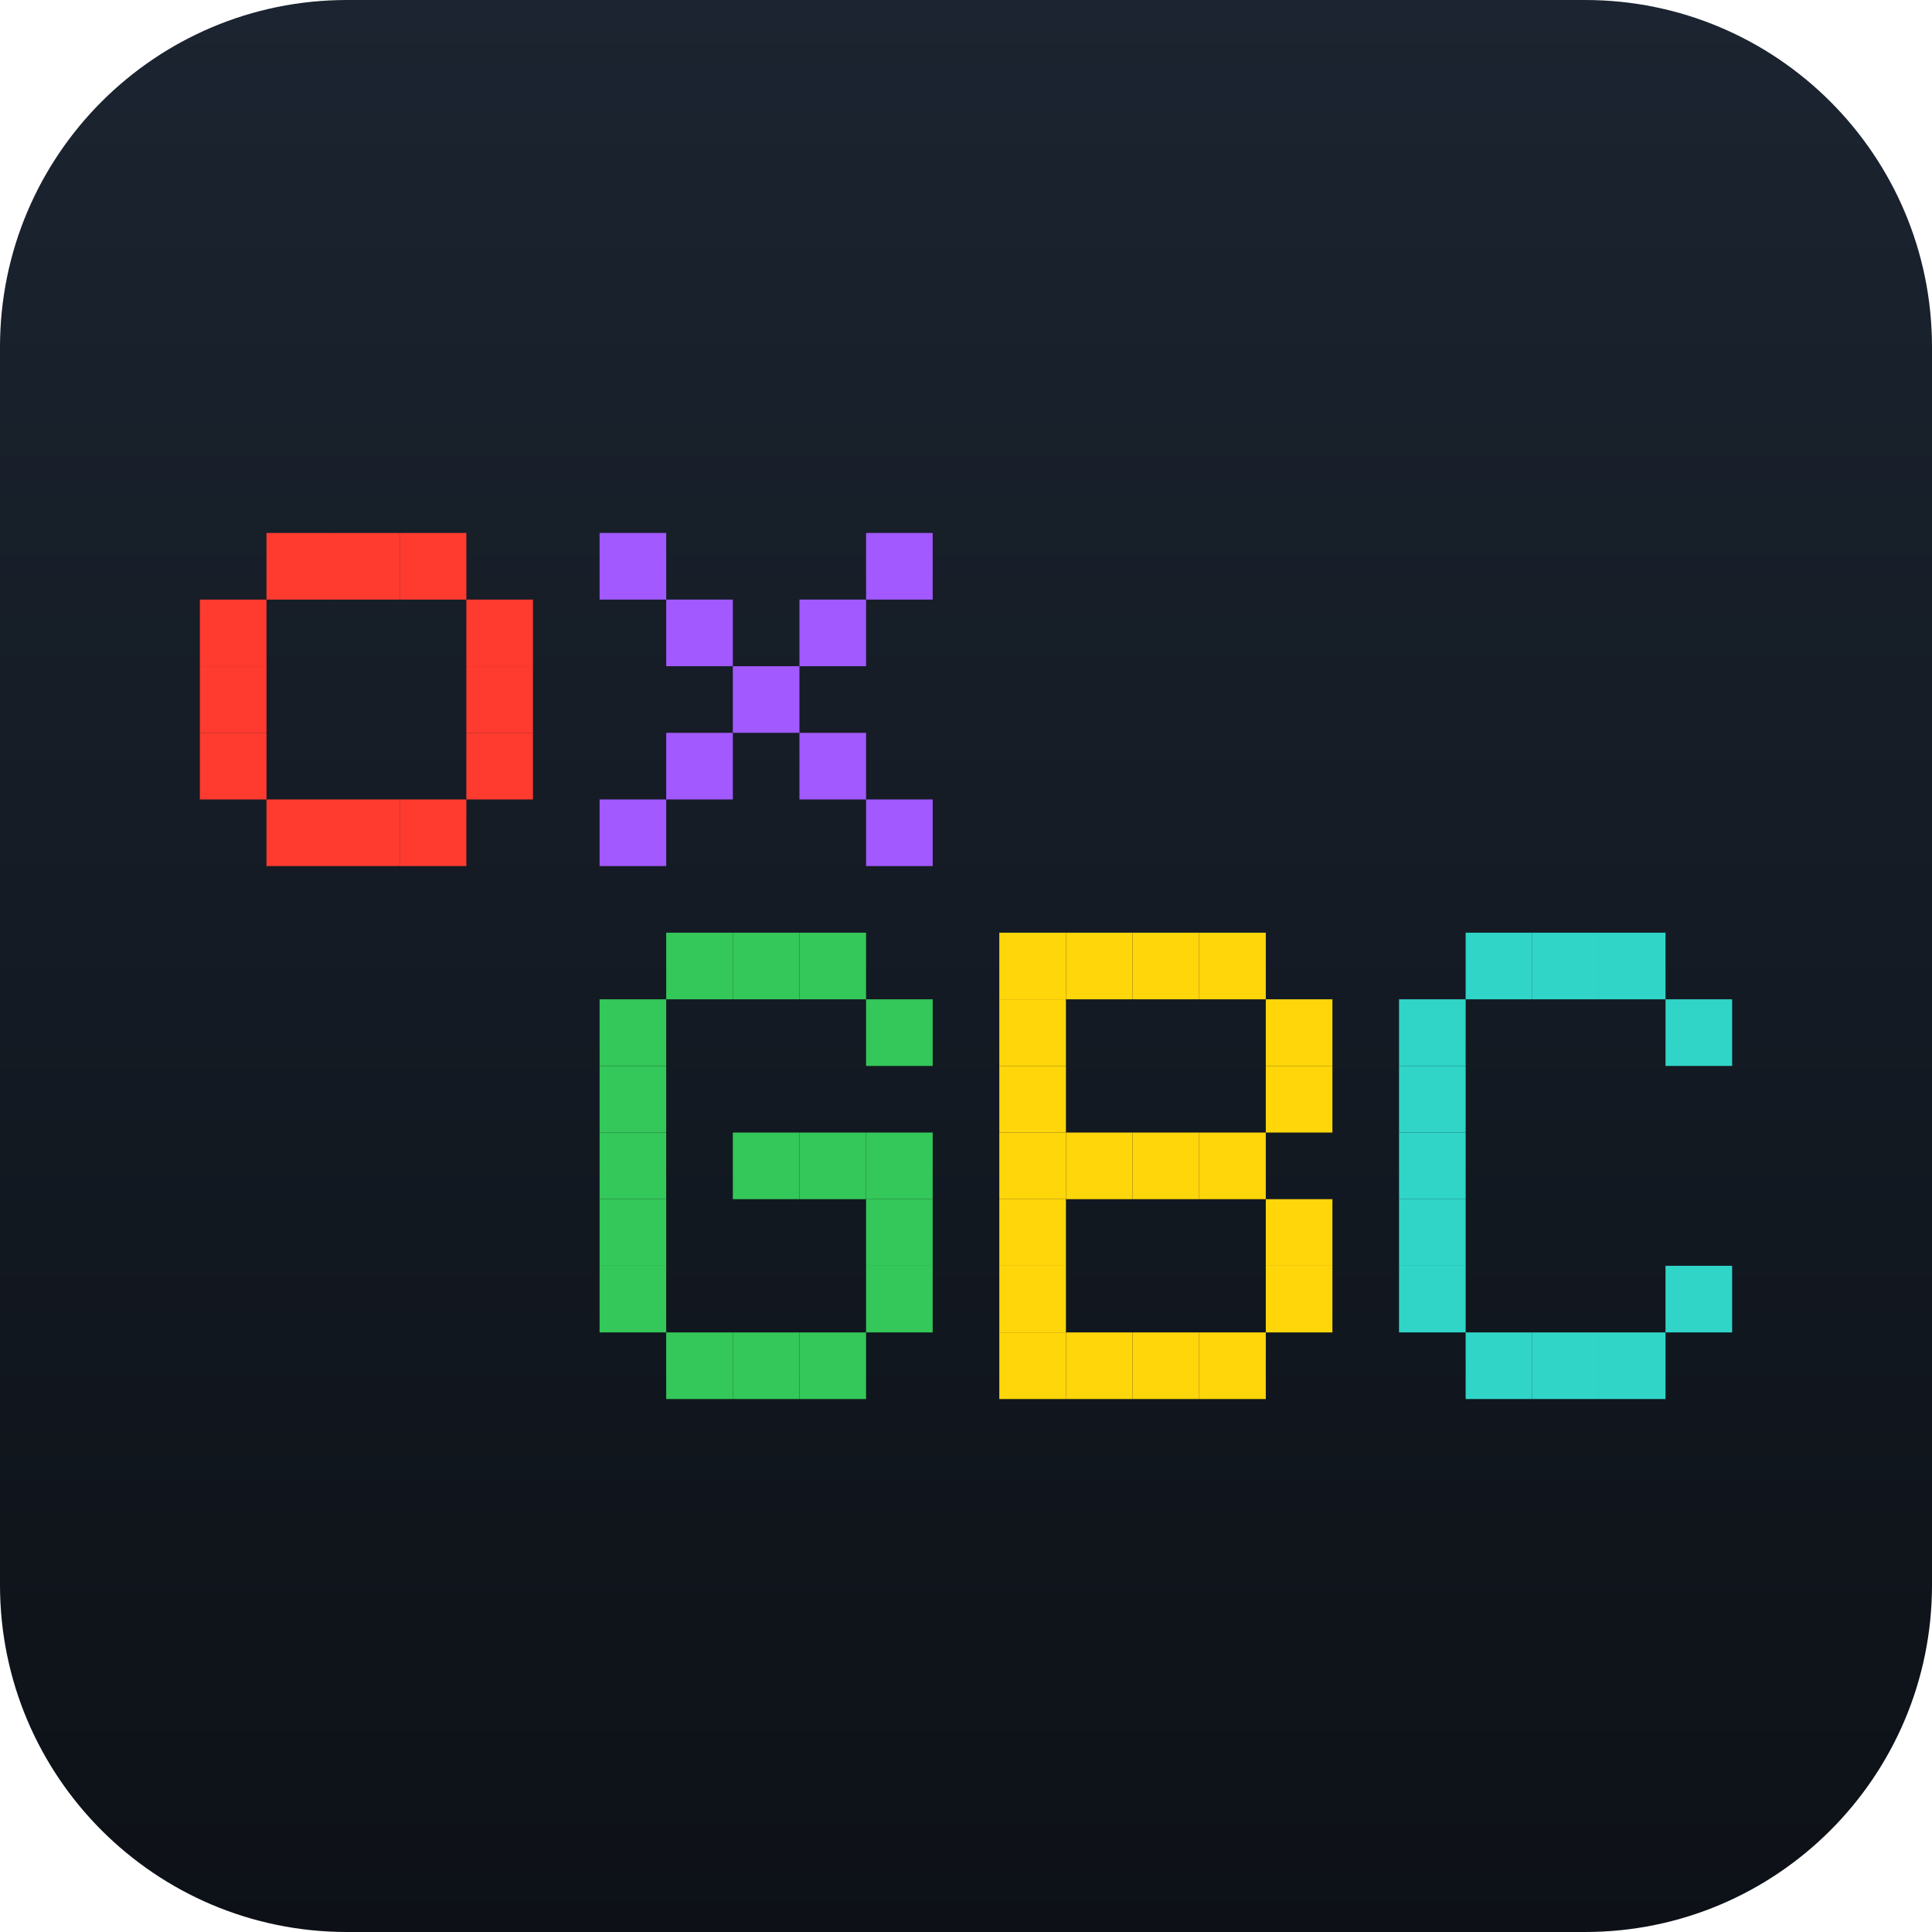
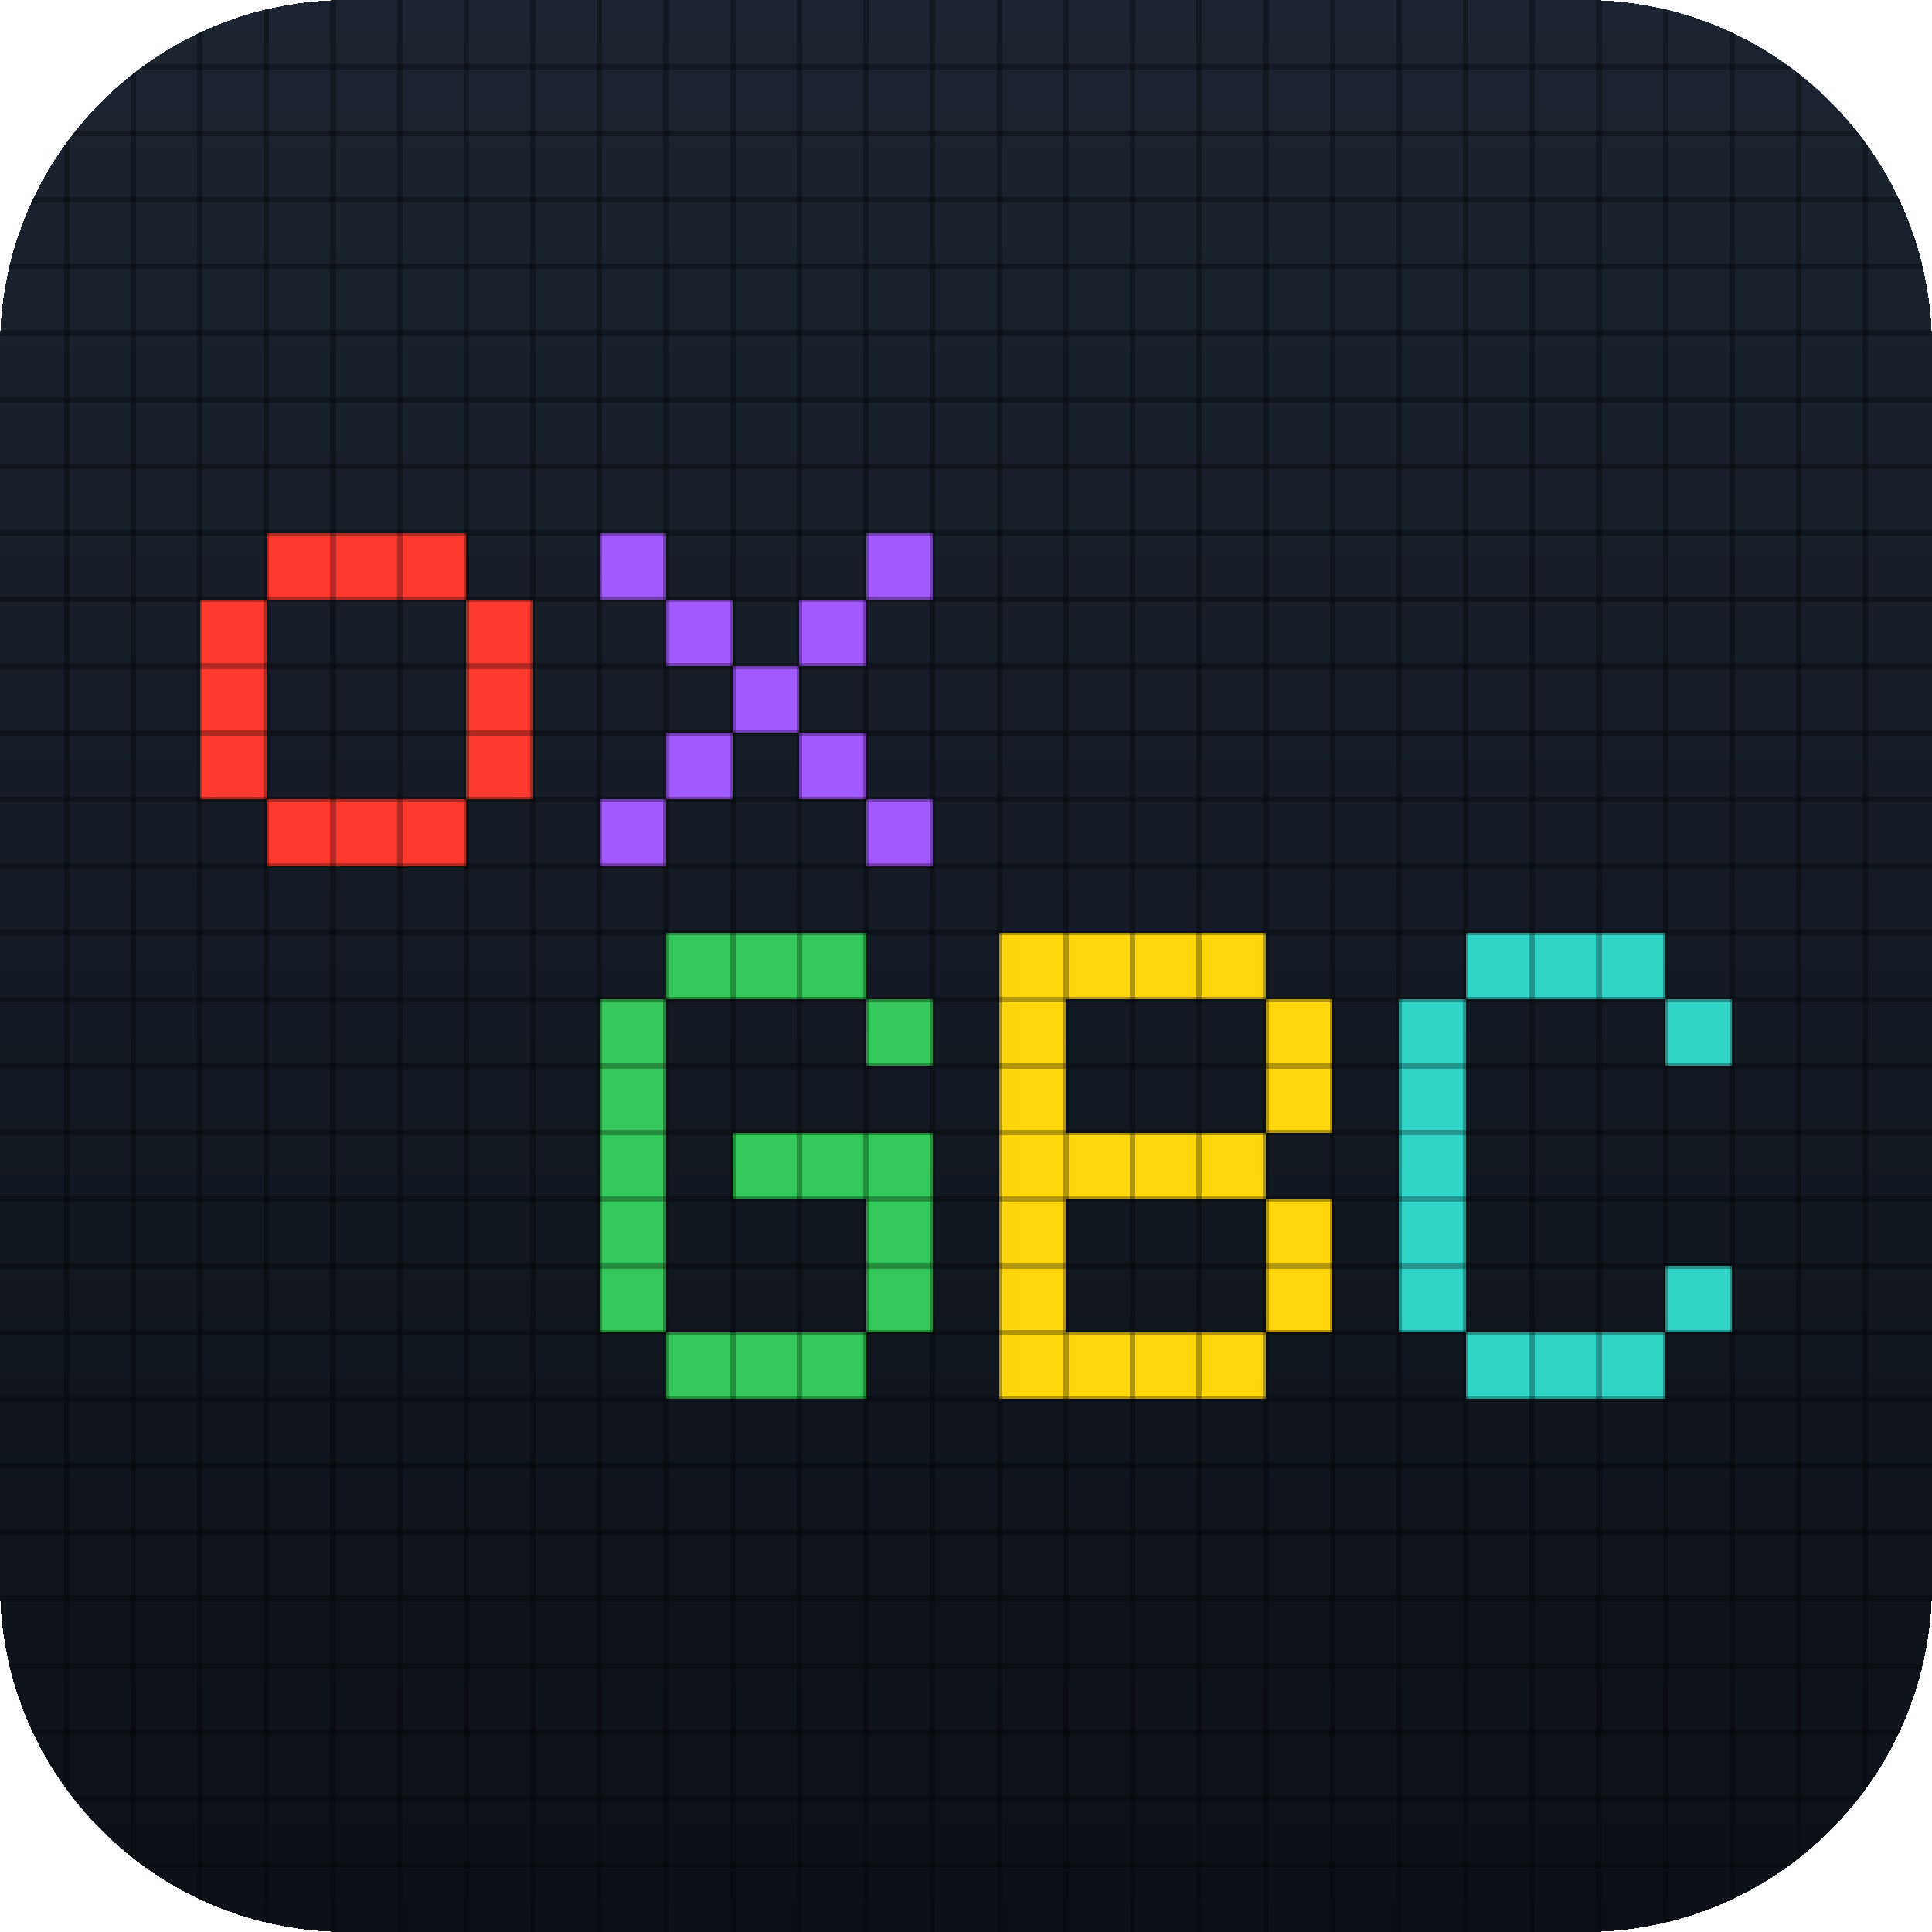
- <svg xmlns="http://www.w3.org/2000/svg" viewBox="0 0 696 696" width="696" height="696" role="img" aria-label="oxGBC">
+ <svg xmlns="http://www.w3.org/2000/svg" viewBox="0 0 696 696" width="696" height="696" shape-rendering="crispEdges" role="img" aria-label="oxGBC">
  <defs>
    <linearGradient id="bg" x1="0" y1="0" x2="0" y2="1">
      <stop offset="0" stop-color="#1b2430" />
      <stop offset="1" stop-color="#0d1117" />
    </linearGradient>
+     <clipPath id="screen">
+       <rect x="0" y="0" width="696" height="696" rx="125" />
+     </clipPath>
  </defs>
  <rect x="0" y="0" width="696" height="696" rx="125" fill="url(#bg)" />
  <rect x="96" y="192" width="24" height="24" fill="#ff3b30" />
  <rect x="120" y="192" width="24" height="24" fill="#ff3b30" />
  <rect x="144" y="192" width="24" height="24" fill="#ff3b30" />
  <rect x="72" y="216" width="24" height="24" fill="#ff3b30" />
  <rect x="168" y="216" width="24" height="24" fill="#ff3b30" />
  <rect x="72" y="240" width="24" height="24" fill="#ff3b30" />
  <rect x="168" y="240" width="24" height="24" fill="#ff3b30" />
  <rect x="72" y="264" width="24" height="24" fill="#ff3b30" />
  <rect x="168" y="264" width="24" height="24" fill="#ff3b30" />
  <rect x="96" y="288" width="24" height="24" fill="#ff3b30" />
  <rect x="120" y="288" width="24" height="24" fill="#ff3b30" />
  <rect x="144" y="288" width="24" height="24" fill="#ff3b30" />
  <rect x="216" y="192" width="24" height="24" fill="#a259ff" />
  <rect x="312" y="192" width="24" height="24" fill="#a259ff" />
  <rect x="240" y="216" width="24" height="24" fill="#a259ff" />
  <rect x="288" y="216" width="24" height="24" fill="#a259ff" />
  <rect x="264" y="240" width="24" height="24" fill="#a259ff" />
  <rect x="240" y="264" width="24" height="24" fill="#a259ff" />
  <rect x="288" y="264" width="24" height="24" fill="#a259ff" />
  <rect x="216" y="288" width="24" height="24" fill="#a259ff" />
  <rect x="312" y="288" width="24" height="24" fill="#a259ff" />
  <rect x="240" y="336" width="24" height="24" fill="#34c759" />
  <rect x="264" y="336" width="24" height="24" fill="#34c759" />
  <rect x="288" y="336" width="24" height="24" fill="#34c759" />
  <rect x="216" y="360" width="24" height="24" fill="#34c759" />
  <rect x="312" y="360" width="24" height="24" fill="#34c759" />
  <rect x="216" y="384" width="24" height="24" fill="#34c759" />
  <rect x="216" y="408" width="24" height="24" fill="#34c759" />
  <rect x="264" y="408" width="24" height="24" fill="#34c759" />
  <rect x="288" y="408" width="24" height="24" fill="#34c759" />
  <rect x="312" y="408" width="24" height="24" fill="#34c759" />
  <rect x="216" y="432" width="24" height="24" fill="#34c759" />
  <rect x="312" y="432" width="24" height="24" fill="#34c759" />
  <rect x="216" y="456" width="24" height="24" fill="#34c759" />
  <rect x="312" y="456" width="24" height="24" fill="#34c759" />
  <rect x="240" y="480" width="24" height="24" fill="#34c759" />
  <rect x="264" y="480" width="24" height="24" fill="#34c759" />
  <rect x="288" y="480" width="24" height="24" fill="#34c759" />
  <rect x="360" y="336" width="24" height="24" fill="#ffd60a" />
  <rect x="384" y="336" width="24" height="24" fill="#ffd60a" />
  <rect x="408" y="336" width="24" height="24" fill="#ffd60a" />
  <rect x="432" y="336" width="24" height="24" fill="#ffd60a" />
  <rect x="360" y="360" width="24" height="24" fill="#ffd60a" />
  <rect x="456" y="360" width="24" height="24" fill="#ffd60a" />
  <rect x="360" y="384" width="24" height="24" fill="#ffd60a" />
  <rect x="456" y="384" width="24" height="24" fill="#ffd60a" />
  <rect x="360" y="408" width="24" height="24" fill="#ffd60a" />
  <rect x="384" y="408" width="24" height="24" fill="#ffd60a" />
  <rect x="408" y="408" width="24" height="24" fill="#ffd60a" />
  <rect x="432" y="408" width="24" height="24" fill="#ffd60a" />
  <rect x="360" y="432" width="24" height="24" fill="#ffd60a" />
  <rect x="456" y="432" width="24" height="24" fill="#ffd60a" />
  <rect x="360" y="456" width="24" height="24" fill="#ffd60a" />
  <rect x="456" y="456" width="24" height="24" fill="#ffd60a" />
  <rect x="360" y="480" width="24" height="24" fill="#ffd60a" />
  <rect x="384" y="480" width="24" height="24" fill="#ffd60a" />
  <rect x="408" y="480" width="24" height="24" fill="#ffd60a" />
  <rect x="432" y="480" width="24" height="24" fill="#ffd60a" />
  <rect x="528" y="336" width="24" height="24" fill="#30d5c8" />
  <rect x="552" y="336" width="24" height="24" fill="#30d5c8" />
  <rect x="576" y="336" width="24" height="24" fill="#30d5c8" />
  <rect x="504" y="360" width="24" height="24" fill="#30d5c8" />
  <rect x="600" y="360" width="24" height="24" fill="#30d5c8" />
  <rect x="504" y="384" width="24" height="24" fill="#30d5c8" />
  <rect x="504" y="408" width="24" height="24" fill="#30d5c8" />
  <rect x="504" y="432" width="24" height="24" fill="#30d5c8" />
  <rect x="504" y="456" width="24" height="24" fill="#30d5c8" />
  <rect x="600" y="456" width="24" height="24" fill="#30d5c8" />
  <rect x="528" y="480" width="24" height="24" fill="#30d5c8" />
  <rect x="552" y="480" width="24" height="24" fill="#30d5c8" />
  <rect x="576" y="480" width="24" height="24" fill="#30d5c8" />
+   <g clip-path="url(#screen)" stroke="#000" stroke-opacity="0.3" stroke-width="2">
+     <line x1="24" y1="0" x2="24" y2="696" />
+     <line x1="0" y1="24" x2="696" y2="24" />
+     <line x1="48" y1="0" x2="48" y2="696" />
+     <line x1="0" y1="48" x2="696" y2="48" />
+     <line x1="72" y1="0" x2="72" y2="696" />
+     <line x1="0" y1="72" x2="696" y2="72" />
+     <line x1="96" y1="0" x2="96" y2="696" />
+     <line x1="0" y1="96" x2="696" y2="96" />
+     <line x1="120" y1="0" x2="120" y2="696" />
+     <line x1="0" y1="120" x2="696" y2="120" />
+     <line x1="144" y1="0" x2="144" y2="696" />
+     <line x1="0" y1="144" x2="696" y2="144" />
+     <line x1="168" y1="0" x2="168" y2="696" />
+     <line x1="0" y1="168" x2="696" y2="168" />
+     <line x1="192" y1="0" x2="192" y2="696" />
+     <line x1="0" y1="192" x2="696" y2="192" />
+     <line x1="216" y1="0" x2="216" y2="696" />
+     <line x1="0" y1="216" x2="696" y2="216" />
+     <line x1="240" y1="0" x2="240" y2="696" />
+     <line x1="0" y1="240" x2="696" y2="240" />
+     <line x1="264" y1="0" x2="264" y2="696" />
+     <line x1="0" y1="264" x2="696" y2="264" />
+     <line x1="288" y1="0" x2="288" y2="696" />
+     <line x1="0" y1="288" x2="696" y2="288" />
+     <line x1="312" y1="0" x2="312" y2="696" />
+     <line x1="0" y1="312" x2="696" y2="312" />
+     <line x1="336" y1="0" x2="336" y2="696" />
+     <line x1="0" y1="336" x2="696" y2="336" />
+     <line x1="360" y1="0" x2="360" y2="696" />
+     <line x1="0" y1="360" x2="696" y2="360" />
+     <line x1="384" y1="0" x2="384" y2="696" />
+     <line x1="0" y1="384" x2="696" y2="384" />
+     <line x1="408" y1="0" x2="408" y2="696" />
+     <line x1="0" y1="408" x2="696" y2="408" />
+     <line x1="432" y1="0" x2="432" y2="696" />
+     <line x1="0" y1="432" x2="696" y2="432" />
+     <line x1="456" y1="0" x2="456" y2="696" />
+     <line x1="0" y1="456" x2="696" y2="456" />
+     <line x1="480" y1="0" x2="480" y2="696" />
+     <line x1="0" y1="480" x2="696" y2="480" />
+     <line x1="504" y1="0" x2="504" y2="696" />
+     <line x1="0" y1="504" x2="696" y2="504" />
+     <line x1="528" y1="0" x2="528" y2="696" />
+     <line x1="0" y1="528" x2="696" y2="528" />
+     <line x1="552" y1="0" x2="552" y2="696" />
+     <line x1="0" y1="552" x2="696" y2="552" />
+     <line x1="576" y1="0" x2="576" y2="696" />
+     <line x1="0" y1="576" x2="696" y2="576" />
+     <line x1="600" y1="0" x2="600" y2="696" />
+     <line x1="0" y1="600" x2="696" y2="600" />
+     <line x1="624" y1="0" x2="624" y2="696" />
+     <line x1="0" y1="624" x2="696" y2="624" />
+     <line x1="648" y1="0" x2="648" y2="696" />
+     <line x1="0" y1="648" x2="696" y2="648" />
+     <line x1="672" y1="0" x2="672" y2="696" />
+     <line x1="0" y1="672" x2="696" y2="672" />
+   </g>
</svg>
